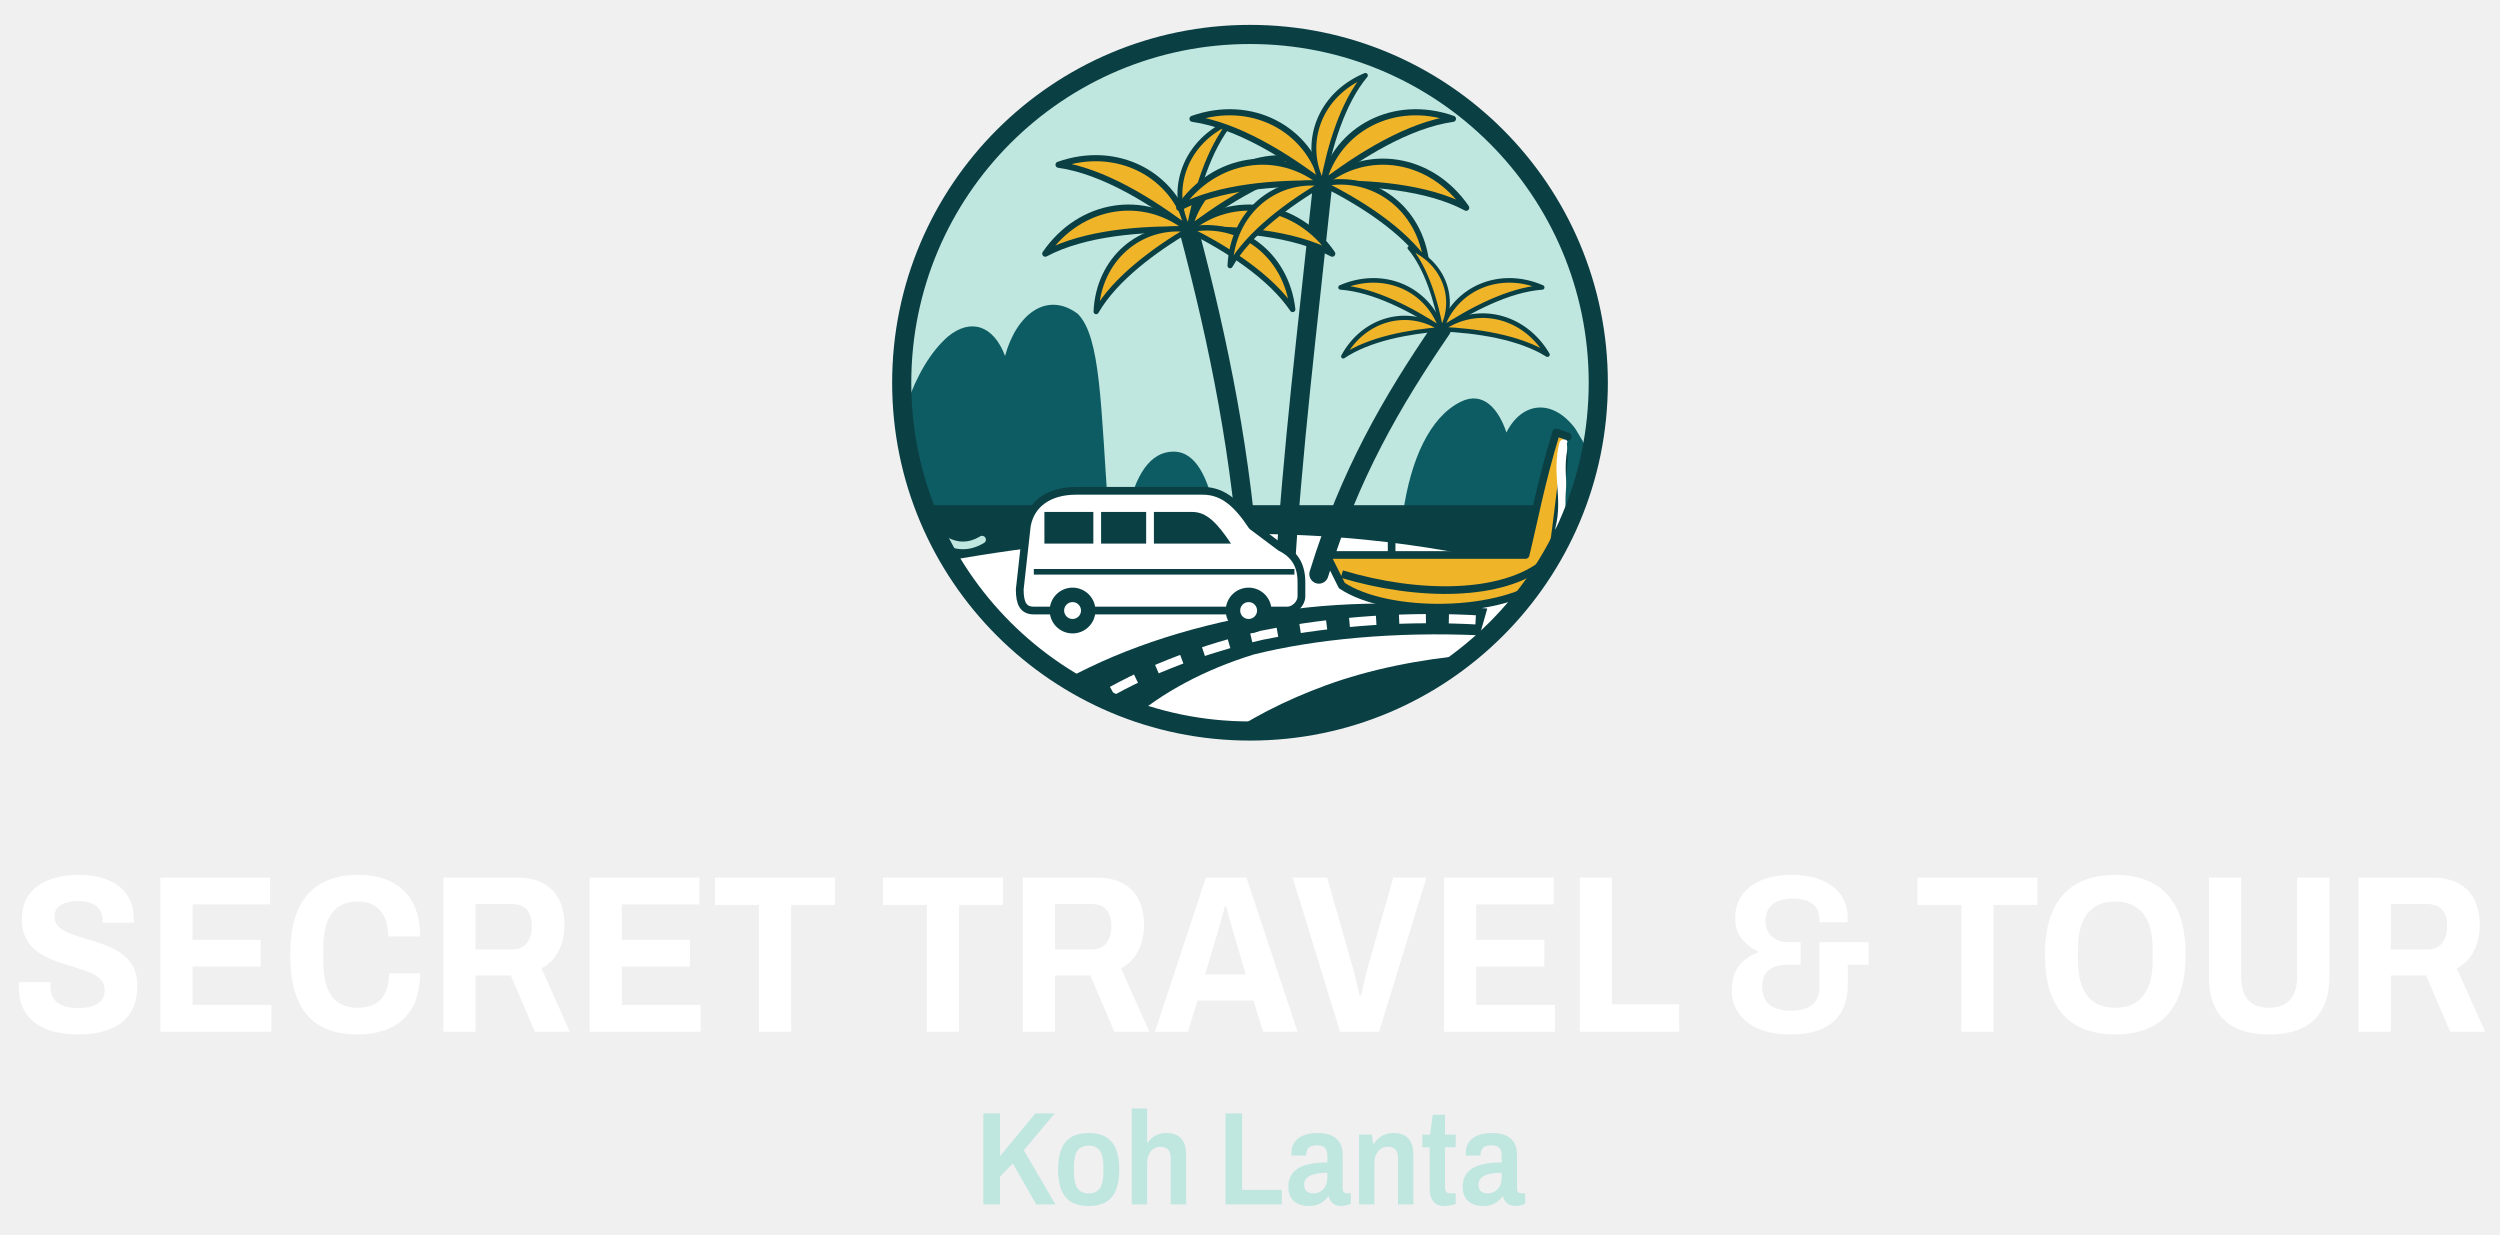
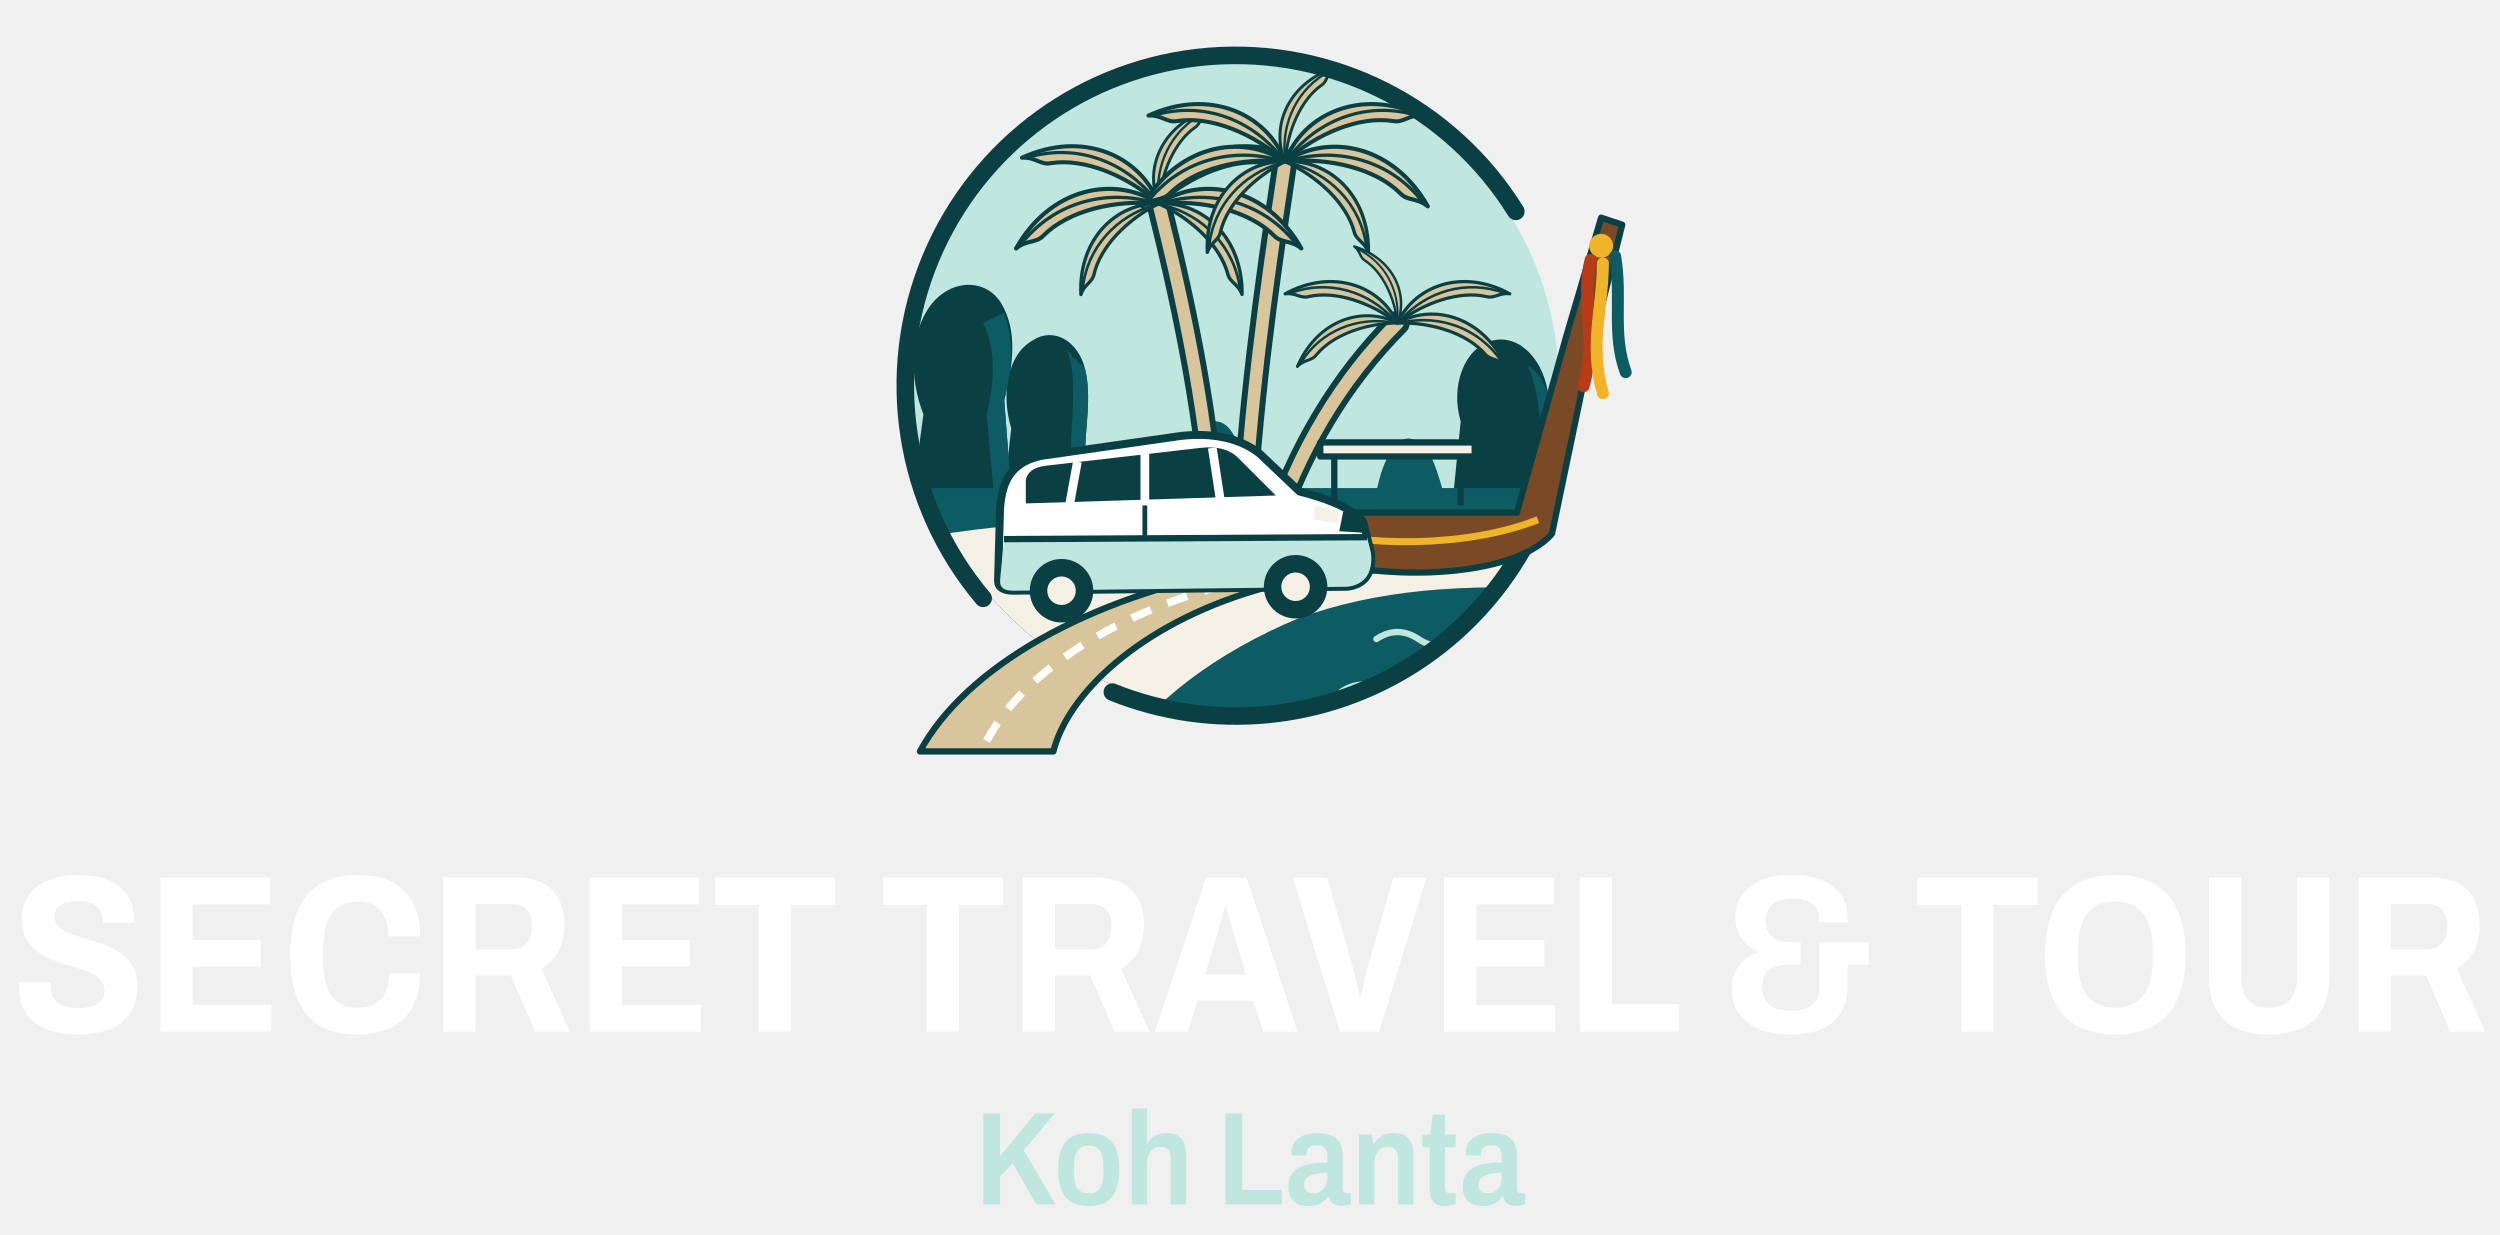
<svg xmlns="http://www.w3.org/2000/svg" viewBox="0 0 489.9 242" width="489.9" height="242" role="img">
-   <g transform="translate(169.95 0) scale(0.75)">
+   <g transform="translate(166.51 0) scale(0.688073)">
    <defs>
      <clipPath id="salight">
-         <circle cx="100" cy="100" r="89" />
+         <circle cx="110" cy="110" r="92" />
      </clipPath>
    </defs>
    <g clip-path="url(#salight)">
-       <rect width="200" height="200" fill="#BFE6DF" />
-       <path fill="#0D5C63" d="M4 134C7 112 12 96 21 88C27 83 33 85 36 93C39 82 47 76 55 82C61 88 61 106 63 134Z" />
-       <path fill="#0D5C63" d="M68 134C70 124 74 118 80 118C86 118 89 125 91 134Z" />
-       <path fill="#0D5C63" d="M140 134C142 120 147 109 155 105C161 102 165 107 167 113C171 105 179 104 185 112C190 120 193 128 196 134Z" />
-       <rect y="132" width="200" height="70" fill="#0A3F44" />
-       <path fill="none" stroke="#BFE6DF" stroke-width="2" stroke-linecap="round" d="M10 141q5-3 10 0t10 0M150 182q6-4 12 0t12 0M160 192q6-4 12 0t12 0" />
-       <path fill="#FFFFFF" d="M-5 152C40 141 90 137 130 141C160 144 185 151 205 159L205 172C172 168 142 171 120 179C98 187 82 199 72 212L-5 212Z" />
-       <path fill="none" stroke="#0A3F44" stroke-width="5" stroke-linecap="round" d="M100 152C98 120 92 90 84 60M109 152C111 118 115 86 119 48M118 150C126 124 137 105 150 86" />
-       <path d="M0 0C10-11 27-11 38 1C27-3 12-2 0 0Z" transform="translate(84 60) scale(1 1) rotate(-28)" fill="#F0B429" stroke="#0A3F44" stroke-width="1.6" stroke-linejoin="round" />
-       <path d="M0 0C10-11 27-11 38 1C27-3 12-2 0 0Z" transform="translate(84 60) scale(1 1) rotate(8)" fill="#F0B429" stroke="#0A3F44" stroke-width="1.6" stroke-linejoin="round" />
-       <path d="M0 0C10-11 27-11 38 1C27-3 12-2 0 0Z" transform="translate(84 60) scale(0.9 0.9) rotate(36)" fill="#F0B429" stroke="#0A3F44" stroke-width="1.6" stroke-linejoin="round" />
-       <path d="M0 0C10-11 27-11 38 1C27-3 12-2 0 0Z" transform="translate(84 60) scale(-1 1) rotate(-28)" fill="#F0B429" stroke="#0A3F44" stroke-width="1.6" stroke-linejoin="round" />
-       <path d="M0 0C10-11 27-11 38 1C27-3 12-2 0 0Z" transform="translate(84 60) scale(-1 1) rotate(8)" fill="#F0B429" stroke="#0A3F44" stroke-width="1.6" stroke-linejoin="round" />
-       <path d="M0 0C10-11 27-11 38 1C27-3 12-2 0 0Z" transform="translate(84 60) scale(-0.85 0.85) rotate(40)" fill="#F0B429" stroke="#0A3F44" stroke-width="1.6" stroke-linejoin="round" />
-       <path d="M0 0C10-11 27-11 38 1C27-3 12-2 0 0Z" transform="translate(84 60) scale(0.8 0.8) rotate(-70)" fill="#F0B429" stroke="#0A3F44" stroke-width="1.6" stroke-linejoin="round" />
-       <path d="M0 0C10-11 27-11 38 1C27-3 12-2 0 0Z" transform="translate(119 48) scale(1 1) rotate(-28)" fill="#F0B429" stroke="#0A3F44" stroke-width="1.6" stroke-linejoin="round" />
-       <path d="M0 0C10-11 27-11 38 1C27-3 12-2 0 0Z" transform="translate(119 48) scale(1 1) rotate(8)" fill="#F0B429" stroke="#0A3F44" stroke-width="1.6" stroke-linejoin="round" />
-       <path d="M0 0C10-11 27-11 38 1C27-3 12-2 0 0Z" transform="translate(119 48) scale(0.9 0.9) rotate(36)" fill="#F0B429" stroke="#0A3F44" stroke-width="1.6" stroke-linejoin="round" />
-       <path d="M0 0C10-11 27-11 38 1C27-3 12-2 0 0Z" transform="translate(119 48) scale(-1 1) rotate(-28)" fill="#F0B429" stroke="#0A3F44" stroke-width="1.6" stroke-linejoin="round" />
-       <path d="M0 0C10-11 27-11 38 1C27-3 12-2 0 0Z" transform="translate(119 48) scale(-1 1) rotate(8)" fill="#F0B429" stroke="#0A3F44" stroke-width="1.6" stroke-linejoin="round" />
-       <path d="M0 0C10-11 27-11 38 1C27-3 12-2 0 0Z" transform="translate(119 48) scale(-0.85 0.85) rotate(40)" fill="#F0B429" stroke="#0A3F44" stroke-width="1.6" stroke-linejoin="round" />
-       <path d="M0 0C10-11 27-11 38 1C27-3 12-2 0 0Z" transform="translate(119 48) scale(0.8 0.8) rotate(-70)" fill="#F0B429" stroke="#0A3F44" stroke-width="1.6" stroke-linejoin="round" />
-       <path d="M0 0C10-11 27-11 38 1C27-3 12-2 0 0Z" transform="translate(150 86) scale(0.75 0.75) rotate(-24)" fill="#F0B429" stroke="#0A3F44" stroke-width="1.6" stroke-linejoin="round" />
-       <path d="M0 0C10-11 27-11 38 1C27-3 12-2 0 0Z" transform="translate(150 86) scale(0.75 0.75) rotate(12)" fill="#F0B429" stroke="#0A3F44" stroke-width="1.6" stroke-linejoin="round" />
-       <path d="M0 0C10-11 27-11 38 1C27-3 12-2 0 0Z" transform="translate(150 86) scale(-0.75 0.75) rotate(-24)" fill="#F0B429" stroke="#0A3F44" stroke-width="1.6" stroke-linejoin="round" />
-       <path d="M0 0C10-11 27-11 38 1C27-3 12-2 0 0Z" transform="translate(150 86) scale(-0.7 0.7) rotate(14)" fill="#F0B429" stroke="#0A3F44" stroke-width="1.6" stroke-linejoin="round" />
-       <path d="M0 0C10-11 27-11 38 1C27-3 12-2 0 0Z" transform="translate(150 86) scale(-0.6 0.6) rotate(-70)" fill="#F0B429" stroke="#0A3F44" stroke-width="1.6" stroke-linejoin="round" />
-       <g stroke="#0A3F44" stroke-width="2" stroke-linejoin="round">
-         <path fill="none" stroke-linecap="round" d="M134 134H164M137 134V145M161 134V145" />
-         <path fill="#F0B429" d="M120 145H172C174 137 176 126 180 113L183 114C181 128 180 140 178 151C166 161 136 161 124 153Z" />
-         <path fill="none" d="M124 150C144 156 166 156 177 147" />
-       </g>
-       <path fill="none" stroke-width="2.4" stroke-linecap="round" d="M182 116C180 124 183 130 181 138" stroke="#FFFFFF" />
-       <path fill="none" stroke-width="2.4" stroke-linecap="round" d="M184 116C185 125 182 131 185 139" stroke="#0D5C63" />
-       <path fill="#0A3F44" d="M16 212C28 188 58 169 100 161C120 157 140 157 162 159L160 166C138 165 117 167 101 171C75 179 57 195 53 212Z" />
-       <path fill="none" stroke="#FFFFFF" stroke-width="2.4" stroke-dasharray="7 6" d="M35 206C47 187 73 173 103 166C123 162 142 161 160 162" />
-       <g transform="translate(-8 16) scale(.92)">
-         <path fill="#FFFFFF" stroke="#0A3F44" stroke-width="2.2" stroke-linejoin="round" d="M52 150L54 132C55 126 60 122 68 122H104C110 122 114 126 118 132L126 138C130 140 132 143 132 148V152C132 154 130 156 128 156H56C53 156 52 154 52 150Z" />
-         <path fill="#0A3F44" d="M59 128H101C105 128 108 131 112 137H59Z" />
-         <path stroke="#FFFFFF" stroke-width="2.2" d="M74 127V138M89 127V138" />
-         <path fill="none" stroke="#0A3F44" stroke-width="1.6" d="M56 145H130" />
-         <circle cx="67" cy="156" r="6.5" fill="#0A3F44" />
-         <circle cx="117" cy="156" r="6.5" fill="#0A3F44" />
-         <circle cx="67" cy="156" r="2.4" fill="#FFFFFF" />
-         <circle cx="117" cy="156" r="2.4" fill="#FFFFFF" />
-       </g>
+       <rect width="228" height="218" fill="#BFE6DF" />
+       <path fill="#0D5C63" d="M92 140C94 128 98 120 104 120C110 120 112 130 114 140ZM150 140C152 130 156 124 160 125C165 126 167 133 169 140Z" />
+       <path fill="#0A3F44" d="M18 140L21 118C17 108 17 95 23 87C29 79 40 79 44 88C48 96 46 106 44 114L46 140Z" />
+       <path fill="#0A3F44" d="M44 140L46 122C43 112 45 101 52 97C58 93 65 97 67 105C69 113 67 122 67 130L68 140Z" />
+       <path fill="#0A3F44" d="M172 140L174 120C171 110 175 99 183 97C191 95 198 103 199 113L203 140Z" />
+       <path fill="#0D5C63" d="M38 92C42 100 41 110 39 118L41 140L46 140L44 114C46 106 47 98 44 89ZM62 100C65 108 63 120 63 128L64 140H68L67 130C67 122 69 113 67 105ZM193 104C197 112 197 126 198 140H203L199 113C198 109 196 106 193 104Z" />
+       <rect y="139" width="228" height="80" fill="#0D5C63" />
+       <path fill="none" stroke="#BFE6DF" stroke-width="1.8" stroke-linecap="round" d="M150 182q6-4 12 0t12 0M158 192q6-4 12 0t12 0M140 197q6-4 12 0" />
+       <path fill="#F5F0E6" d="M-5 158C30 150 70 146 110 148C140 150 166 152 205 146L205 168C175 166 150 168 128 176C104 186 86 200 76 215L-5 215Z" />
+       <path d="M104 152C102 120 96 90 88 58" fill="none" stroke="#0A3F44" stroke-width="7" stroke-linecap="round" />
+       <path d="M104 152C102 120 96 90 88 58" fill="none" stroke="#D8C59C" stroke-width="3.6" stroke-linecap="round" />
+       <path d="M112 152C114 116 118 86 124 46" fill="none" stroke="#0A3F44" stroke-width="7" stroke-linecap="round" />
+       <path d="M112 152C114 116 118 86 124 46" fill="none" stroke="#D8C59C" stroke-width="3.6" stroke-linecap="round" />
+       <path d="M120 152C128 128 140 108 156 92" fill="none" stroke="#0A3F44" stroke-width="7" stroke-linecap="round" />
+       <path d="M120 152C128 128 140 108 156 92" fill="none" stroke="#D8C59C" stroke-width="3.6" stroke-linecap="round" />
+       <path d="M0 0C12-13 34-14 50 3C46 1 43 3 40 1C30-5 14-5 0 0Z" transform="translate(88 58) scale(0.82 0.82) rotate(-22)" fill="#D8C59C" stroke="#0A3F44" stroke-width="1.4" stroke-linejoin="round" />
+       <path d="M2-1C16-9 34-9 48 2" transform="translate(88 58) scale(0.82 0.82) rotate(-22)" fill="none" stroke="#0A3F44" stroke-width="1.12" />
+       <path d="M0 0C12-13 34-14 50 3C46 1 43 3 40 1C30-5 14-5 0 0Z" transform="translate(88 58) scale(0.85 0.85) rotate(14)" fill="#D8C59C" stroke="#0A3F44" stroke-width="1.4" stroke-linejoin="round" />
+       <path d="M2-1C16-9 34-9 48 2" transform="translate(88 58) scale(0.85 0.85) rotate(14)" fill="none" stroke="#0A3F44" stroke-width="1.12" />
+       <path d="M0 0C12-13 34-14 50 3C46 1 43 3 40 1C30-5 14-5 0 0Z" transform="translate(88 58) scale(0.7 0.7) rotate(44)" fill="#D8C59C" stroke="#0A3F44" stroke-width="1.4" stroke-linejoin="round" />
+       <path d="M2-1C16-9 34-9 48 2" transform="translate(88 58) scale(0.7 0.7) rotate(44)" fill="none" stroke="#0A3F44" stroke-width="1.12" />
+       <path d="M0 0C12-13 34-14 50 3C46 1 43 3 40 1C30-5 14-5 0 0Z" transform="translate(88 58) scale(-0.82 0.82) rotate(-22)" fill="#D8C59C" stroke="#0A3F44" stroke-width="1.4" stroke-linejoin="round" />
+       <path d="M2-1C16-9 34-9 48 2" transform="translate(88 58) scale(-0.82 0.82) rotate(-22)" fill="none" stroke="#0A3F44" stroke-width="1.12" />
+       <path d="M0 0C12-13 34-14 50 3C46 1 43 3 40 1C30-5 14-5 0 0Z" transform="translate(88 58) scale(-0.85 0.85) rotate(14)" fill="#D8C59C" stroke="#0A3F44" stroke-width="1.4" stroke-linejoin="round" />
+       <path d="M2-1C16-9 34-9 48 2" transform="translate(88 58) scale(-0.85 0.85) rotate(14)" fill="none" stroke="#0A3F44" stroke-width="1.12" />
+       <path d="M0 0C12-13 34-14 50 3C46 1 43 3 40 1C30-5 14-5 0 0Z" transform="translate(88 58) scale(-0.68 0.68) rotate(46)" fill="#D8C59C" stroke="#0A3F44" stroke-width="1.4" stroke-linejoin="round" />
+       <path d="M2-1C16-9 34-9 48 2" transform="translate(88 58) scale(-0.68 0.68) rotate(46)" fill="none" stroke="#0A3F44" stroke-width="1.12" />
+       <path d="M0 0C12-13 34-14 50 3C46 1 43 3 40 1C30-5 14-5 0 0Z" transform="translate(88 58) scale(0.6 0.6) rotate(-66)" fill="#D8C59C" stroke="#0A3F44" stroke-width="1.4" stroke-linejoin="round" />
+       <path d="M2-1C16-9 34-9 48 2" transform="translate(88 58) scale(0.6 0.6) rotate(-66)" fill="none" stroke="#0A3F44" stroke-width="1.12" />
+       <path d="M0 0C12-13 34-14 50 3C46 1 43 3 40 1C30-5 14-5 0 0Z" transform="translate(124 46) scale(0.82 0.82) rotate(-22)" fill="#D8C59C" stroke="#0A3F44" stroke-width="1.4" stroke-linejoin="round" />
+       <path d="M2-1C16-9 34-9 48 2" transform="translate(124 46) scale(0.82 0.82) rotate(-22)" fill="none" stroke="#0A3F44" stroke-width="1.12" />
+       <path d="M0 0C12-13 34-14 50 3C46 1 43 3 40 1C30-5 14-5 0 0Z" transform="translate(124 46) scale(0.85 0.85) rotate(14)" fill="#D8C59C" stroke="#0A3F44" stroke-width="1.4" stroke-linejoin="round" />
+       <path d="M2-1C16-9 34-9 48 2" transform="translate(124 46) scale(0.85 0.85) rotate(14)" fill="none" stroke="#0A3F44" stroke-width="1.12" />
+       <path d="M0 0C12-13 34-14 50 3C46 1 43 3 40 1C30-5 14-5 0 0Z" transform="translate(124 46) scale(0.7 0.7) rotate(44)" fill="#D8C59C" stroke="#0A3F44" stroke-width="1.4" stroke-linejoin="round" />
+       <path d="M2-1C16-9 34-9 48 2" transform="translate(124 46) scale(0.7 0.7) rotate(44)" fill="none" stroke="#0A3F44" stroke-width="1.12" />
+       <path d="M0 0C12-13 34-14 50 3C46 1 43 3 40 1C30-5 14-5 0 0Z" transform="translate(124 46) scale(-0.82 0.82) rotate(-22)" fill="#D8C59C" stroke="#0A3F44" stroke-width="1.4" stroke-linejoin="round" />
+       <path d="M2-1C16-9 34-9 48 2" transform="translate(124 46) scale(-0.82 0.82) rotate(-22)" fill="none" stroke="#0A3F44" stroke-width="1.12" />
+       <path d="M0 0C12-13 34-14 50 3C46 1 43 3 40 1C30-5 14-5 0 0Z" transform="translate(124 46) scale(-0.85 0.85) rotate(14)" fill="#D8C59C" stroke="#0A3F44" stroke-width="1.4" stroke-linejoin="round" />
+       <path d="M2-1C16-9 34-9 48 2" transform="translate(124 46) scale(-0.85 0.85) rotate(14)" fill="none" stroke="#0A3F44" stroke-width="1.12" />
+       <path d="M0 0C12-13 34-14 50 3C46 1 43 3 40 1C30-5 14-5 0 0Z" transform="translate(124 46) scale(-0.68 0.68) rotate(46)" fill="#D8C59C" stroke="#0A3F44" stroke-width="1.4" stroke-linejoin="round" />
+       <path d="M2-1C16-9 34-9 48 2" transform="translate(124 46) scale(-0.68 0.68) rotate(46)" fill="none" stroke="#0A3F44" stroke-width="1.12" />
+       <path d="M0 0C12-13 34-14 50 3C46 1 43 3 40 1C30-5 14-5 0 0Z" transform="translate(124 46) scale(0.6 0.6) rotate(-66)" fill="#D8C59C" stroke="#0A3F44" stroke-width="1.4" stroke-linejoin="round" />
+       <path d="M2-1C16-9 34-9 48 2" transform="translate(124 46) scale(0.6 0.6) rotate(-66)" fill="none" stroke="#0A3F44" stroke-width="1.12" />
+       <path d="M0 0C12-13 34-14 50 3C46 1 43 3 40 1C30-5 14-5 0 0Z" transform="translate(156 92) scale(0.66 0.66) rotate(-18)" fill="#D8C59C" stroke="#0A3F44" stroke-width="1.4" stroke-linejoin="round" />
+       <path d="M2-1C16-9 34-9 48 2" transform="translate(156 92) scale(0.66 0.66) rotate(-18)" fill="none" stroke="#0A3F44" stroke-width="1.12" />
+       <path d="M0 0C12-13 34-14 50 3C46 1 43 3 40 1C30-5 14-5 0 0Z" transform="translate(156 92) scale(0.66 0.66) rotate(18)" fill="#D8C59C" stroke="#0A3F44" stroke-width="1.4" stroke-linejoin="round" />
+       <path d="M2-1C16-9 34-9 48 2" transform="translate(156 92) scale(0.66 0.66) rotate(18)" fill="none" stroke="#0A3F44" stroke-width="1.12" />
+       <path d="M0 0C12-13 34-14 50 3C46 1 43 3 40 1C30-5 14-5 0 0Z" transform="translate(156 92) scale(-0.66 0.66) rotate(-18)" fill="#D8C59C" stroke="#0A3F44" stroke-width="1.4" stroke-linejoin="round" />
+       <path d="M2-1C16-9 34-9 48 2" transform="translate(156 92) scale(-0.66 0.66) rotate(-18)" fill="none" stroke="#0A3F44" stroke-width="1.12" />
+       <path d="M0 0C12-13 34-14 50 3C46 1 43 3 40 1C30-5 14-5 0 0Z" transform="translate(156 92) scale(-0.62 0.62) rotate(20)" fill="#D8C59C" stroke="#0A3F44" stroke-width="1.4" stroke-linejoin="round" />
+       <path d="M2-1C16-9 34-9 48 2" transform="translate(156 92) scale(-0.62 0.62) rotate(20)" fill="none" stroke="#0A3F44" stroke-width="1.12" />
+       <path d="M0 0C12-13 34-14 50 3C46 1 43 3 40 1C30-5 14-5 0 0Z" transform="translate(156 92) scale(-0.5 0.5) rotate(-64)" fill="#D8C59C" stroke="#0A3F44" stroke-width="1.4" stroke-linejoin="round" />
+       <path d="M2-1C16-9 34-9 48 2" transform="translate(156 92) scale(-0.5 0.5) rotate(-64)" fill="none" stroke="#0A3F44" stroke-width="1.12" />
    </g>
-     <circle cx="100" cy="100" r="91" fill="none" stroke="#0A3F44" stroke-width="5" />
+     <path fill="none" stroke="#0A3F44" stroke-width="5" stroke-linecap="round" d="M203.9 113.3A94 94 0 0 1 74.8 197.1M38 170.4A94 94 0 1 1 189.7 60.2" />
+     <path fill="#D8C59C" stroke="#0A3F44" stroke-width="1.8" stroke-linejoin="round" d="M20 214C33 190 68 170 112 162C130 158 146 156 162 156L162 162C146 162 130 164 116 168C82 178 62 198 58 214Z" />
+     <path fill="none" stroke="#FFFFFF" stroke-width="2.2" stroke-dasharray="6 5" d="M39 211C50 190 80 172 114 165C132 161 146 159 160 159" />
+     <g stroke="#0A3F44" stroke-width="1.8" stroke-linejoin="round">
+       <path fill="#F5F0E6" d="M134 126H178V130H134Z" />
+       <path fill="none" d="M138 130V144M174 130V144" />
+       <path fill="#7A4A26" d="M124 146H190L204 96L214 62L220 64L210 104L200 152C188 166 144 166 124 156Z" />
+       <path fill="none" stroke="#F0B429" stroke-width="2" d="M127 150C146 156 176 156 196 148" />
+     </g>
+     <circle cx="214" cy="70" r="3.4" fill="#F0B429" />
+     <path fill="none" stroke-width="3.4" stroke-linecap="round" stroke="#B83A16" d="M211 74C208 86 213 96 209 110" />
+     <path fill="none" stroke-width="3.4" stroke-linecap="round" stroke="#F0B429" d="M214.5 75C214.5 88 210.5 98 214.5 112" />
+     <path fill="none" stroke-width="3.4" stroke-linecap="round" stroke="#0D5C63" d="M218 73C220 85 217 95 221 106" />
+     <g transform="translate(-12 -12) scale(1.13)">
+       <path fill="#FFFFFF" stroke="#0A3F44" stroke-width="2" stroke-linejoin="round" d="M48 157L48.5 139C49 131 52 127 59 125.5L94 120.5C102 119.6 109 121 114 125L124 134.5C130 136 137 138.5 140 142L142 150C142.5 155 140.5 158 136 158.5L52 159.5C49.5 159.5 48 158.8 48 157Z" />
+       <path fill="#BFE6DF" d="M49.5 146.5L141 146L142 150C142.5 155 140.5 158 136 158.5L52 159.5C49.5 159.5 48.5 158.8 48.5 157Z" />
+       <path fill="none" stroke="#0A3F44" stroke-width="1.6" d="M49.5 146.5L141 146" />
+       <path fill="#0A3F44" d="M55 131.5C55.5 129.5 57 128.4 60 128L99 123.5C103.5 123 106.5 124 108.5 126L118 135.5L55 137.5Z" />
+       <path fill="none" stroke="#FFFFFF" stroke-width="2.2" d="M68 127L66 138M85 125V137.5M102 123.5L104 136.5" />
+       <path fill="none" stroke="#0A3F44" stroke-width="1.2" d="M85 138V146" />
+       <path fill="#0A3F44" d="M135 139.5L140.5 141.5L141.5 145L134 144.5Z" />
+       <path fill="#F5F0E6" d="M128 138L134 139.5L133.5 142.5L127.5 141.5Z" />
+       <circle cx="64" cy="159.5" r="8" fill="#0A3F44" />
+       <circle cx="123" cy="158.5" r="8" fill="#0A3F44" />
+       <circle cx="64" cy="159.5" r="3.6" fill="#F5F0E6" />
+       <circle cx="123" cy="158.5" r="3.6" fill="#F5F0E6" />
+     </g>
  </g>
  <path fill="#FFFFFF" transform="translate(2.004 202.184) scale(0.044)" d="M304.175 12.0Q249.852 12.0 201.643 0.943Q153.433 -10.114 116.804 -35.353Q80.174 -60.591 59.281 -101.403Q38.387 -142.214 38.387 -201.649Q38.387 -206.522 38.65 -212.007Q38.912 -217.492 39.13 -220.967H179.694Q179.548 -217.689 179.286 -212.609Q179.023 -207.53 179.023 -203.347Q179.023 -169.483 193.461 -147.828Q207.899 -126.173 235.602 -115.91Q263.306 -105.647 301.631 -105.647Q325.332 -105.647 344.269 -108.865Q363.206 -112.082 377.606 -118.731Q392.006 -125.38 401.692 -135.013Q411.378 -144.646 415.986 -157.405Q420.593 -170.163 420.593 -185.986Q420.593 -212.555 405.113 -230.087Q389.633 -247.62 363.313 -259.804Q336.993 -271.989 304.099 -282.036Q271.205 -292.082 236.201 -302.992Q201.197 -313.902 168.303 -329.2Q135.409 -344.499 109.089 -366.66Q82.769 -388.822 67.289 -421.734Q51.809 -454.647 51.809 -501.097Q51.809 -552.736 71.3 -590.262Q90.79 -627.788 125.669 -651.796Q160.548 -675.804 206.209 -687.284Q251.87 -698.764 304.212 -698.764Q355.628 -698.764 400.249 -687.611Q444.869 -676.459 478.537 -652.562Q512.205 -628.666 531.19 -591.223Q550.176 -553.78 550.321 -501.199V-485.667H411.757V-496.479Q411.757 -523.273 399.473 -542.211Q387.189 -561.148 363.582 -571.644Q339.975 -582.141 305.44 -582.141Q271.567 -582.141 247.222 -574.385Q222.878 -566.628 210.031 -551.19Q197.184 -535.751 197.184 -512.816Q197.184 -487.947 212.665 -471.176Q228.145 -454.405 254.5 -442.71Q280.856 -431.015 313.75 -421.231Q346.644 -411.447 381.612 -400.549Q416.581 -389.651 449.475 -374.797Q482.369 -359.943 508.724 -337.736Q535.08 -315.529 550.56 -283.187Q566.04 -250.845 566.04 -205.283Q566.04 -128.031 532.582 -80.069Q499.123 -32.108 440.042 -10.054Q380.962 12.0 304.175 12.0Z M668.394 0.0V-686.692H1157.347V-567.284H811.857V-409.239H1115.292V-290.594H811.857V-119.408H1162.907V0.0Z M1546.716 12.0Q1447.83 12.0 1381.053 -25.895Q1314.275 -63.791 1280.685 -142.601Q1247.096 -221.411 1247.096 -343.546Q1247.096 -524.475 1324.849 -611.619Q1402.603 -698.764 1551.378 -698.764Q1632.531 -698.764 1694.063 -669.4Q1755.594 -640.037 1790.39 -579.463Q1825.185 -518.889 1825.185 -424.853H1683.136Q1683.136 -474.581 1667.435 -509.187Q1651.734 -543.792 1621.919 -561.837Q1592.104 -579.881 1549.765 -579.881Q1496.356 -579.881 1461.6 -556.253Q1426.844 -532.625 1410.481 -485.834Q1394.118 -439.043 1394.118 -369.108V-316.812Q1394.118 -246.538 1410.461 -199.876Q1426.804 -153.213 1460.967 -130.012Q1495.13 -106.811 1548.773 -106.811Q1593.013 -106.811 1624.067 -124.154Q1655.121 -141.496 1671.352 -175.7Q1687.584 -209.904 1687.584 -259.929H1824.928Q1824.928 -166.729 1790.043 -106.501Q1755.158 -46.273 1692.728 -17.137Q1630.297 12.0 1546.716 12.0Z M1928.956 0.0V-686.692H2252.776Q2328.736 -686.692 2376.138 -659.691Q2423.539 -632.69 2445.961 -585.299Q2468.383 -537.908 2468.383 -476.933Q2468.383 -411.008 2442.556 -360.051Q2416.729 -309.095 2366.065 -282.237L2492.285 0.0H2336.865L2229.359 -250.812H2072.419V0.0ZM2072.419 -366.489H2233.408Q2278.047 -366.489 2300.538 -394.642Q2323.028 -422.795 2323.028 -471.501Q2323.028 -503.25 2313.121 -524.831Q2303.213 -546.411 2283.242 -557.717Q2263.272 -569.024 2231.863 -569.024H2072.419Z M2580.394 0.0V-686.692H3069.347V-567.284H2723.857V-409.239H3027.292V-290.594H2723.857V-119.408H3074.907V0.0Z M3334.428 0.0V-564.897H3138.904V-686.692H3673.394V-564.897H3477.891V0.0Z M4082.428 0.0V-564.897H3886.904V-686.692H4421.394V-564.897H4225.891V0.0Z M4509.956 0.0V-686.692H4833.776Q4909.736 -686.692 4957.138 -659.691Q5004.539 -632.69 5026.961 -585.299Q5049.383 -537.908 5049.383 -476.933Q5049.383 -411.008 5023.556 -360.051Q4997.729 -309.095 4947.065 -282.237L5073.285 0.0H4917.865L4810.359 -250.812H4653.419V0.0ZM4653.419 -366.489H4814.408Q4859.047 -366.489 4881.538 -394.642Q4904.028 -422.795 4904.028 -471.501Q4904.028 -503.25 4894.121 -524.831Q4884.213 -546.411 4864.242 -557.717Q4844.272 -569.024 4812.863 -569.024H4653.419Z M5098.085 0.0 5324.882 -686.692H5505.683L5733.263 0.0H5580.124L5536.997 -138.979H5287.791L5244.993 0.0ZM5321.655 -255.313H5502.825L5449.203 -436.431Q5446.189 -445.622 5441.949 -460.147Q5437.709 -474.672 5433.042 -491.957Q5428.375 -509.243 5423.801 -526.719Q5419.227 -544.194 5415.359 -558.276H5409.378Q5404.986 -540.184 5398.622 -516.86Q5392.259 -493.536 5386.085 -471.897Q5379.911 -450.258 5375.535 -436.431Z M5922.605 0.0 5711.564 -686.692H5864.994L5984.237 -268.98Q5988.094 -255.139 5992.518 -235.283Q5996.941 -215.426 6001.712 -195.699Q6006.483 -175.971 6009.778 -160.61H6015.759Q6018.61 -171.55 6022.624 -188.682Q6026.637 -205.813 6031.391 -226.509Q6036.145 -247.205 6040.774 -268.455L6159.638 -686.692H6307.328L6096.433 0.0Z M6385.394 0.0V-686.692H6874.347V-567.284H6528.857V-409.239H6832.292V-290.594H6528.857V-119.408H6879.907V0.0Z M6989.956 0.0V-686.692H7133.419V-122.321H7432.841V0.0Z M7927.231 12.0Q7845.625 12.0 7787.541 -12.683Q7729.457 -37.366 7698.371 -82.094Q7667.285 -126.822 7667.285 -186.254Q7667.285 -253.021 7700.411 -294.708Q7733.536 -336.395 7785.753 -353.087V-357.087Q7741.7 -377.268 7712.034 -413.404Q7682.367 -449.541 7682.367 -507.449Q7682.367 -565.68 7712.664 -608.718Q7742.96 -651.756 7799.81 -675.224Q7856.659 -698.692 7935.35 -698.692Q8010.786 -698.692 8066.174 -675.771Q8121.562 -652.849 8152.234 -610.514Q8182.906 -568.178 8182.906 -510.692V-487.751H8057.529L8057.383 -501.887Q8057.237 -532.681 8043.071 -552.862Q8028.905 -573.043 8002.52 -583.113Q7976.135 -593.182 7938.708 -593.182Q7909.763 -593.182 7886.949 -586.681Q7864.134 -580.179 7848.778 -567.375Q7833.423 -554.571 7825.436 -536.09Q7817.449 -517.61 7817.449 -493.98Q7817.449 -463.711 7830.412 -442.428Q7843.375 -421.144 7865.69 -410.193Q7888.005 -399.242 7915.32 -399.242H7973.904V-298.36H7912.342Q7883.652 -298.36 7858.389 -289.454Q7833.126 -280.548 7817.772 -258.938Q7802.417 -237.329 7802.417 -198.524Q7802.417 -163.618 7817.481 -140.343Q7832.545 -117.068 7861.393 -105.289Q7890.241 -93.51 7931.363 -93.51Q7975.215 -93.51 8002.926 -105.851Q8030.638 -118.193 8044.083 -142.4Q8057.529 -166.608 8057.529 -200.861V-399.242H8276.687V-298.36H8183.598V-206.338Q8183.598 -139.128 8156.008 -89.948Q8128.419 -40.768 8071.779 -14.384Q8015.139 12.0 7927.231 12.0Z M8689.428 0.0V-564.897H8493.904V-686.692H9028.394V-564.897H8832.891V0.0Z M9375.062 12.0Q9276.227 12.0 9206 -26.283Q9135.772 -64.565 9098.934 -143.474Q9062.096 -222.382 9062.096 -343.217Q9062.096 -464.724 9098.934 -543.297Q9135.772 -621.869 9206 -660.281Q9276.227 -698.692 9375.062 -698.692Q9474.825 -698.692 9544.826 -660.281Q9614.827 -621.869 9651.5 -543.297Q9688.174 -464.724 9688.174 -343.217Q9688.174 -222.382 9651.5 -143.474Q9614.827 -64.565 9544.826 -26.283Q9474.825 12.0 9375.062 12.0ZM9375.062 -106.811Q9416.848 -106.811 9447.868 -120.485Q9478.889 -134.16 9499.801 -160.846Q9520.713 -187.533 9531.195 -226.659Q9541.676 -265.786 9541.676 -316.801V-369.098Q9541.676 -420.639 9531.195 -459.992Q9520.713 -499.345 9499.801 -525.939Q9478.889 -552.533 9447.868 -566.207Q9416.848 -579.881 9375.062 -579.881Q9333.533 -579.881 9302.384 -566.207Q9271.235 -552.533 9250.396 -525.939Q9229.557 -499.345 9219.338 -459.992Q9209.118 -420.639 9209.118 -369.098V-316.801Q9209.118 -265.786 9219.338 -226.659Q9229.557 -187.533 9250.396 -160.846Q9271.235 -134.16 9302.384 -120.485Q9333.533 -106.811 9375.062 -106.811Z M10059.744 12.0Q9976.485 12.0 9916.486 -14.858Q9856.486 -41.716 9824.348 -99.164Q9792.211 -156.612 9792.211 -246.373V-686.692H9935.674V-245.365Q9935.674 -177.646 9966.837 -142.193Q9998 -106.74 10059.455 -106.74Q10121.24 -106.74 10153.201 -142.193Q10185.162 -177.646 10185.162 -245.365V-686.692H10328.625V-246.373Q10328.625 -156.612 10296.298 -99.164Q10263.971 -41.716 10203.914 -14.858Q10143.857 12.0 10059.744 12.0Z M10458.956 0.0V-686.692H10782.776Q10858.736 -686.692 10906.138 -659.691Q10953.539 -632.69 10975.961 -585.299Q10998.383 -537.908 10998.383 -476.933Q10998.383 -411.008 10972.556 -360.051Q10946.729 -309.095 10896.065 -282.237L11022.285 0.0H10866.865L10759.359 -250.812H10602.419V0.0ZM10602.419 -366.489H10763.408Q10808.047 -366.489 10830.538 -394.642Q10853.028 -422.795 10853.028 -471.501Q10853.028 -503.25 10843.121 -524.831Q10833.213 -546.411 10813.242 -557.717Q10793.272 -569.024 10761.863 -569.024H10602.419Z" />
  <path fill="#BFE6DF" transform="translate(190.935 236.02) scale(0.026)" d="M68.106 0.0V-686.329H193.501V-363.724L459.675 -686.329H605.848L372.74 -408.0L611.505 0.0H466.715L289.673 -309.106L193.501 -210.146V0.0Z M861.437 12.0Q784.976 12.0 733.719 -16.842Q682.461 -45.684 656.751 -106.684Q631.04 -167.684 631.04 -263.0Q631.04 -359.316 656.751 -419.816Q682.461 -480.316 733.719 -509.322Q784.976 -538.329 861.437 -538.329Q938.57 -538.329 989.656 -509.322Q1040.742 -480.316 1066.453 -419.816Q1092.163 -359.316 1092.163 -263.0Q1092.163 -167.684 1066.453 -106.684Q1040.742 -45.684 989.656 -16.842Q938.57 12.0 861.437 12.0ZM861.437 -83.395Q901.543 -83.395 925.945 -100.744Q950.347 -118.093 961.544 -154.606Q972.742 -191.119 972.742 -247.777V-278.223Q972.742 -335.21 961.544 -371.723Q950.347 -408.236 925.945 -425.585Q901.543 -442.934 861.437 -442.934Q821.66 -442.934 797.094 -425.585Q772.528 -408.236 761.494 -371.723Q750.461 -335.21 750.461 -278.223V-247.777Q750.461 -191.119 761.494 -154.606Q772.528 -118.093 797.094 -100.744Q821.66 -83.395 861.437 -83.395Z M1186.422 0.0V-723.329H1301.843V-467.645H1308.185Q1323.212 -489.631 1343.581 -505.302Q1363.949 -520.974 1390.16 -529.651Q1416.371 -538.329 1448.095 -538.329Q1493.161 -538.329 1526.234 -521.645Q1559.307 -504.96 1577.689 -468.414Q1596.071 -431.868 1596.071 -371.446V0.0H1479.978V-347.143Q1479.978 -370.539 1474.958 -386.901Q1469.938 -403.263 1460.07 -413.94Q1450.201 -424.618 1435.326 -429.618Q1420.45 -434.618 1401.411 -434.618Q1372.687 -434.618 1350.134 -419.111Q1327.581 -403.605 1314.712 -375.111Q1301.843 -346.618 1301.843 -306.658V0.0Z M1893.106 0.0V-686.329H2018.501V-109.053H2317.11V0.0Z M2516.581 12.0Q2492.607 12.0 2466.245 5.349Q2439.883 -1.302 2417.166 -17.289Q2394.448 -33.276 2380.573 -61.954Q2366.698 -90.631 2366.698 -134.355Q2366.698 -183.422 2386.586 -217.935Q2406.475 -252.448 2444.054 -274.264Q2481.634 -296.079 2536.542 -306.224Q2591.45 -316.369 2660.49 -316.369V-368.578Q2660.49 -391.249 2653.819 -408.427Q2647.148 -425.605 2630.786 -435.611Q2614.424 -445.618 2584.002 -445.618Q2551.278 -445.618 2533.238 -435.96Q2515.199 -426.302 2508.514 -411.822Q2501.83 -397.342 2501.83 -380.711V-368.684H2391.066Q2390.066 -373.355 2390.066 -378.191Q2390.066 -383.026 2390.066 -389.369Q2390.066 -437.987 2414.928 -471.316Q2439.79 -504.645 2483.843 -521.487Q2527.896 -538.329 2585.305 -538.329Q2648.095 -538.329 2690.319 -520.138Q2732.543 -501.947 2754.227 -465.276Q2775.912 -428.605 2775.912 -371.329V-118.066Q2775.912 -100.053 2785.432 -91.889Q2794.951 -83.724 2807.951 -83.724H2837.32V-4.329Q2825.675 0.658 2806.84 5.829Q2788.004 11.0 2762.965 11.0Q2737.951 11.0 2719.096 2.336Q2700.241 -6.329 2688.214 -22.329Q2676.188 -38.329 2671.503 -59.342H2665.832Q2651.135 -39.0 2630.43 -22.664Q2609.726 -6.329 2581.68 2.836Q2553.634 12.0 2516.581 12.0ZM2554.238 -83.395Q2578.647 -83.395 2598.364 -92.066Q2618.082 -100.737 2631.773 -116.408Q2645.464 -132.079 2652.977 -154.586Q2660.49 -177.093 2660.49 -204.422V-238.618Q2607.135 -238.618 2567.542 -229.48Q2527.949 -220.342 2506.699 -200.355Q2485.448 -180.369 2485.448 -148.0Q2485.448 -128.026 2492.961 -113.54Q2500.475 -99.053 2515.837 -91.224Q2531.199 -83.395 2554.238 -83.395Z M2899.422 0.0V-526.329H2996.488L3005.501 -457.645H3011.514Q3027.541 -482.96 3049.245 -500.967Q3070.949 -518.974 3098.831 -528.651Q3126.713 -538.329 3160.108 -538.329Q3205.503 -538.329 3238.905 -521.645Q3272.307 -504.96 3290.689 -468.414Q3309.071 -431.868 3309.071 -371.446V0.0H3192.978V-347.143Q3192.978 -370.539 3187.958 -386.901Q3182.938 -403.263 3173.07 -413.94Q3163.201 -424.618 3148.326 -429.618Q3133.45 -434.618 3114.411 -434.618Q3085.687 -434.618 3063.134 -419.111Q3040.581 -403.605 3027.712 -375.111Q3014.843 -346.618 3014.843 -306.658V0.0Z M3546.278 12.0Q3501.883 12.0 3476.843 -5.855Q3451.804 -23.711 3441.784 -52.895Q3431.764 -82.079 3431.764 -114.737V-430.934H3376.658V-526.329H3434.435L3455.119 -675.302H3547.185V-526.329H3627.331V-430.934H3547.185V-127.066Q3547.185 -105.737 3556.212 -94.731Q3565.238 -83.724 3584.936 -83.724H3627.331V-3.671Q3616.344 0.329 3602.338 3.829Q3588.331 7.329 3573.811 9.664Q3559.291 12.0 3546.278 12.0Z M3830.581 12.0Q3806.607 12.0 3780.245 5.349Q3753.883 -1.302 3731.166 -17.289Q3708.448 -33.276 3694.573 -61.954Q3680.698 -90.631 3680.698 -134.355Q3680.698 -183.422 3700.586 -217.935Q3720.475 -252.448 3758.054 -274.264Q3795.634 -296.079 3850.542 -306.224Q3905.45 -316.369 3974.49 -316.369V-368.578Q3974.49 -391.249 3967.819 -408.427Q3961.148 -425.605 3944.786 -435.611Q3928.424 -445.618 3898.002 -445.618Q3865.278 -445.618 3847.238 -435.96Q3829.199 -426.302 3822.514 -411.822Q3815.83 -397.342 3815.83 -380.711V-368.684H3705.066Q3704.066 -373.355 3704.066 -378.191Q3704.066 -383.026 3704.066 -389.369Q3704.066 -437.987 3728.928 -471.316Q3753.79 -504.645 3797.843 -521.487Q3841.896 -538.329 3899.305 -538.329Q3962.095 -538.329 4004.319 -520.138Q4046.543 -501.947 4068.227 -465.276Q4089.912 -428.605 4089.912 -371.329V-118.066Q4089.912 -100.053 4099.432 -91.889Q4108.951 -83.724 4121.951 -83.724H4151.32V-4.329Q4139.675 0.658 4120.84 5.829Q4102.004 11.0 4076.965 11.0Q4051.951 11.0 4033.096 2.336Q4014.241 -6.329 4002.214 -22.329Q3990.188 -38.329 3985.503 -59.342H3979.832Q3965.135 -39.0 3944.43 -22.664Q3923.726 -6.329 3895.68 2.836Q3867.634 12.0 3830.581 12.0ZM3868.238 -83.395Q3892.647 -83.395 3912.364 -92.066Q3932.082 -100.737 3945.773 -116.408Q3959.464 -132.079 3966.977 -154.586Q3974.49 -177.093 3974.49 -204.422V-238.618Q3921.135 -238.618 3881.542 -229.48Q3841.949 -220.342 3820.699 -200.355Q3799.448 -180.369 3799.448 -148.0Q3799.448 -128.026 3806.961 -113.54Q3814.475 -99.053 3829.837 -91.224Q3845.199 -83.395 3868.238 -83.395Z" />
</svg>
